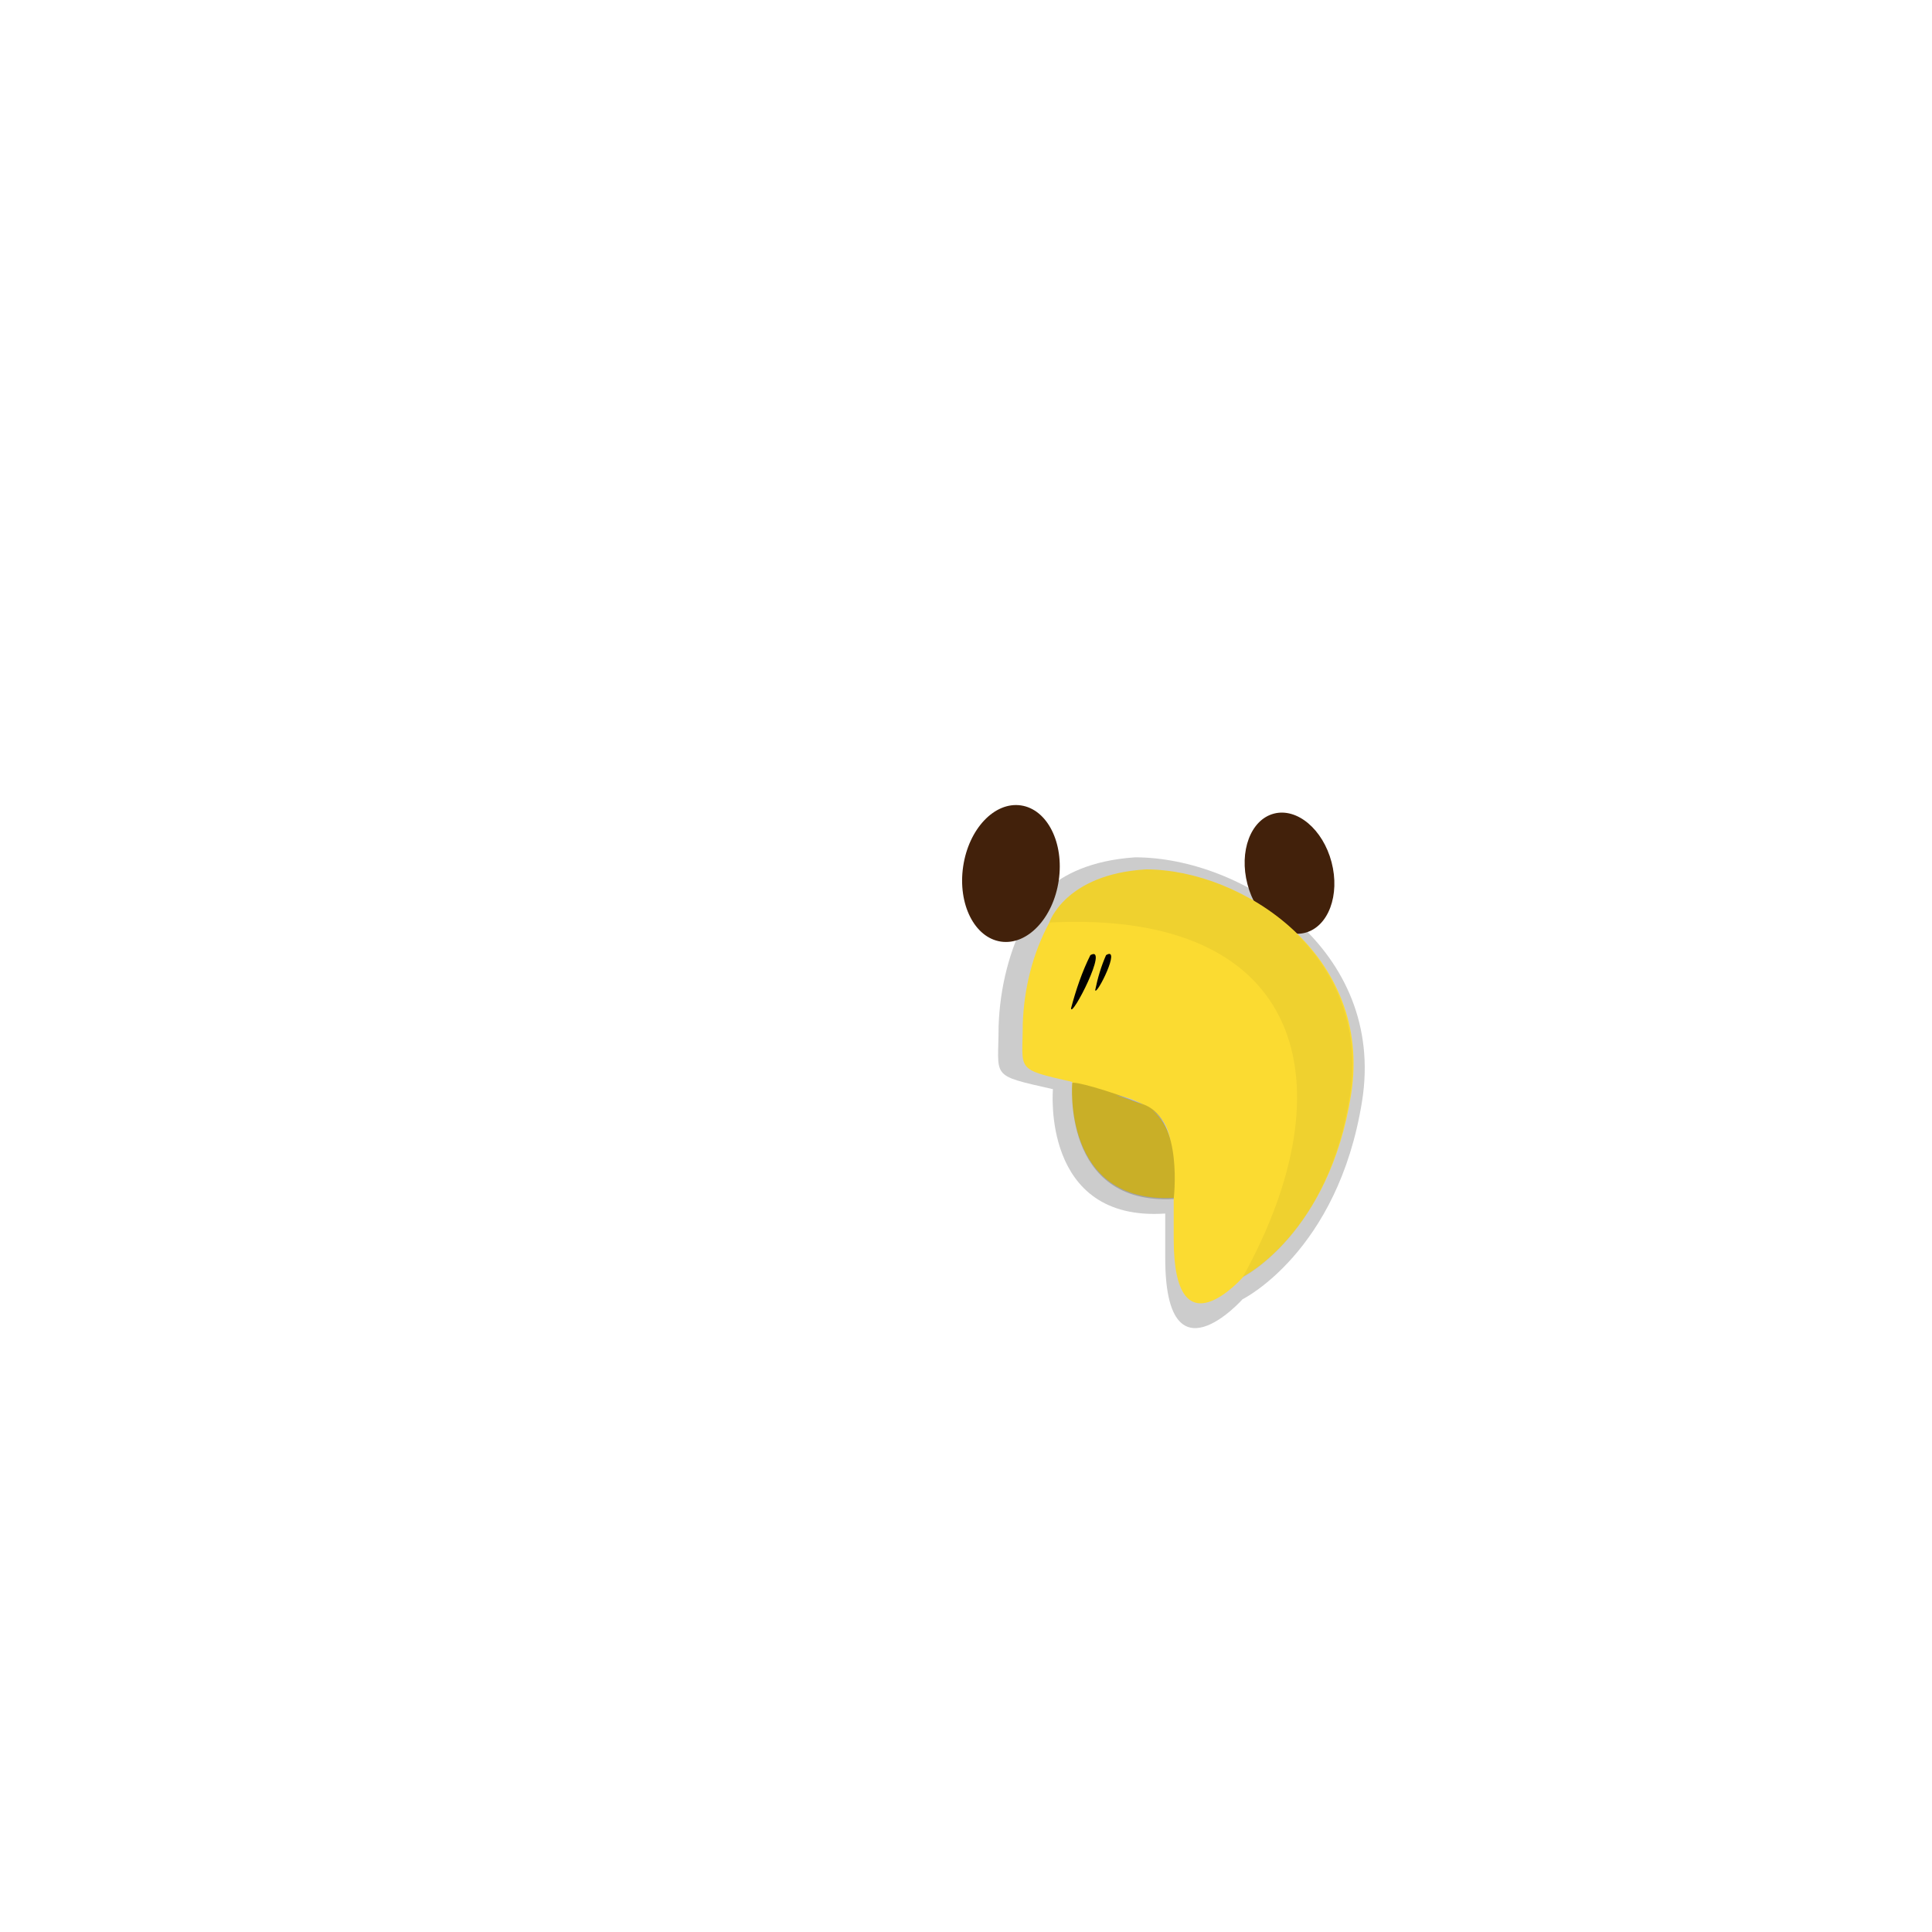
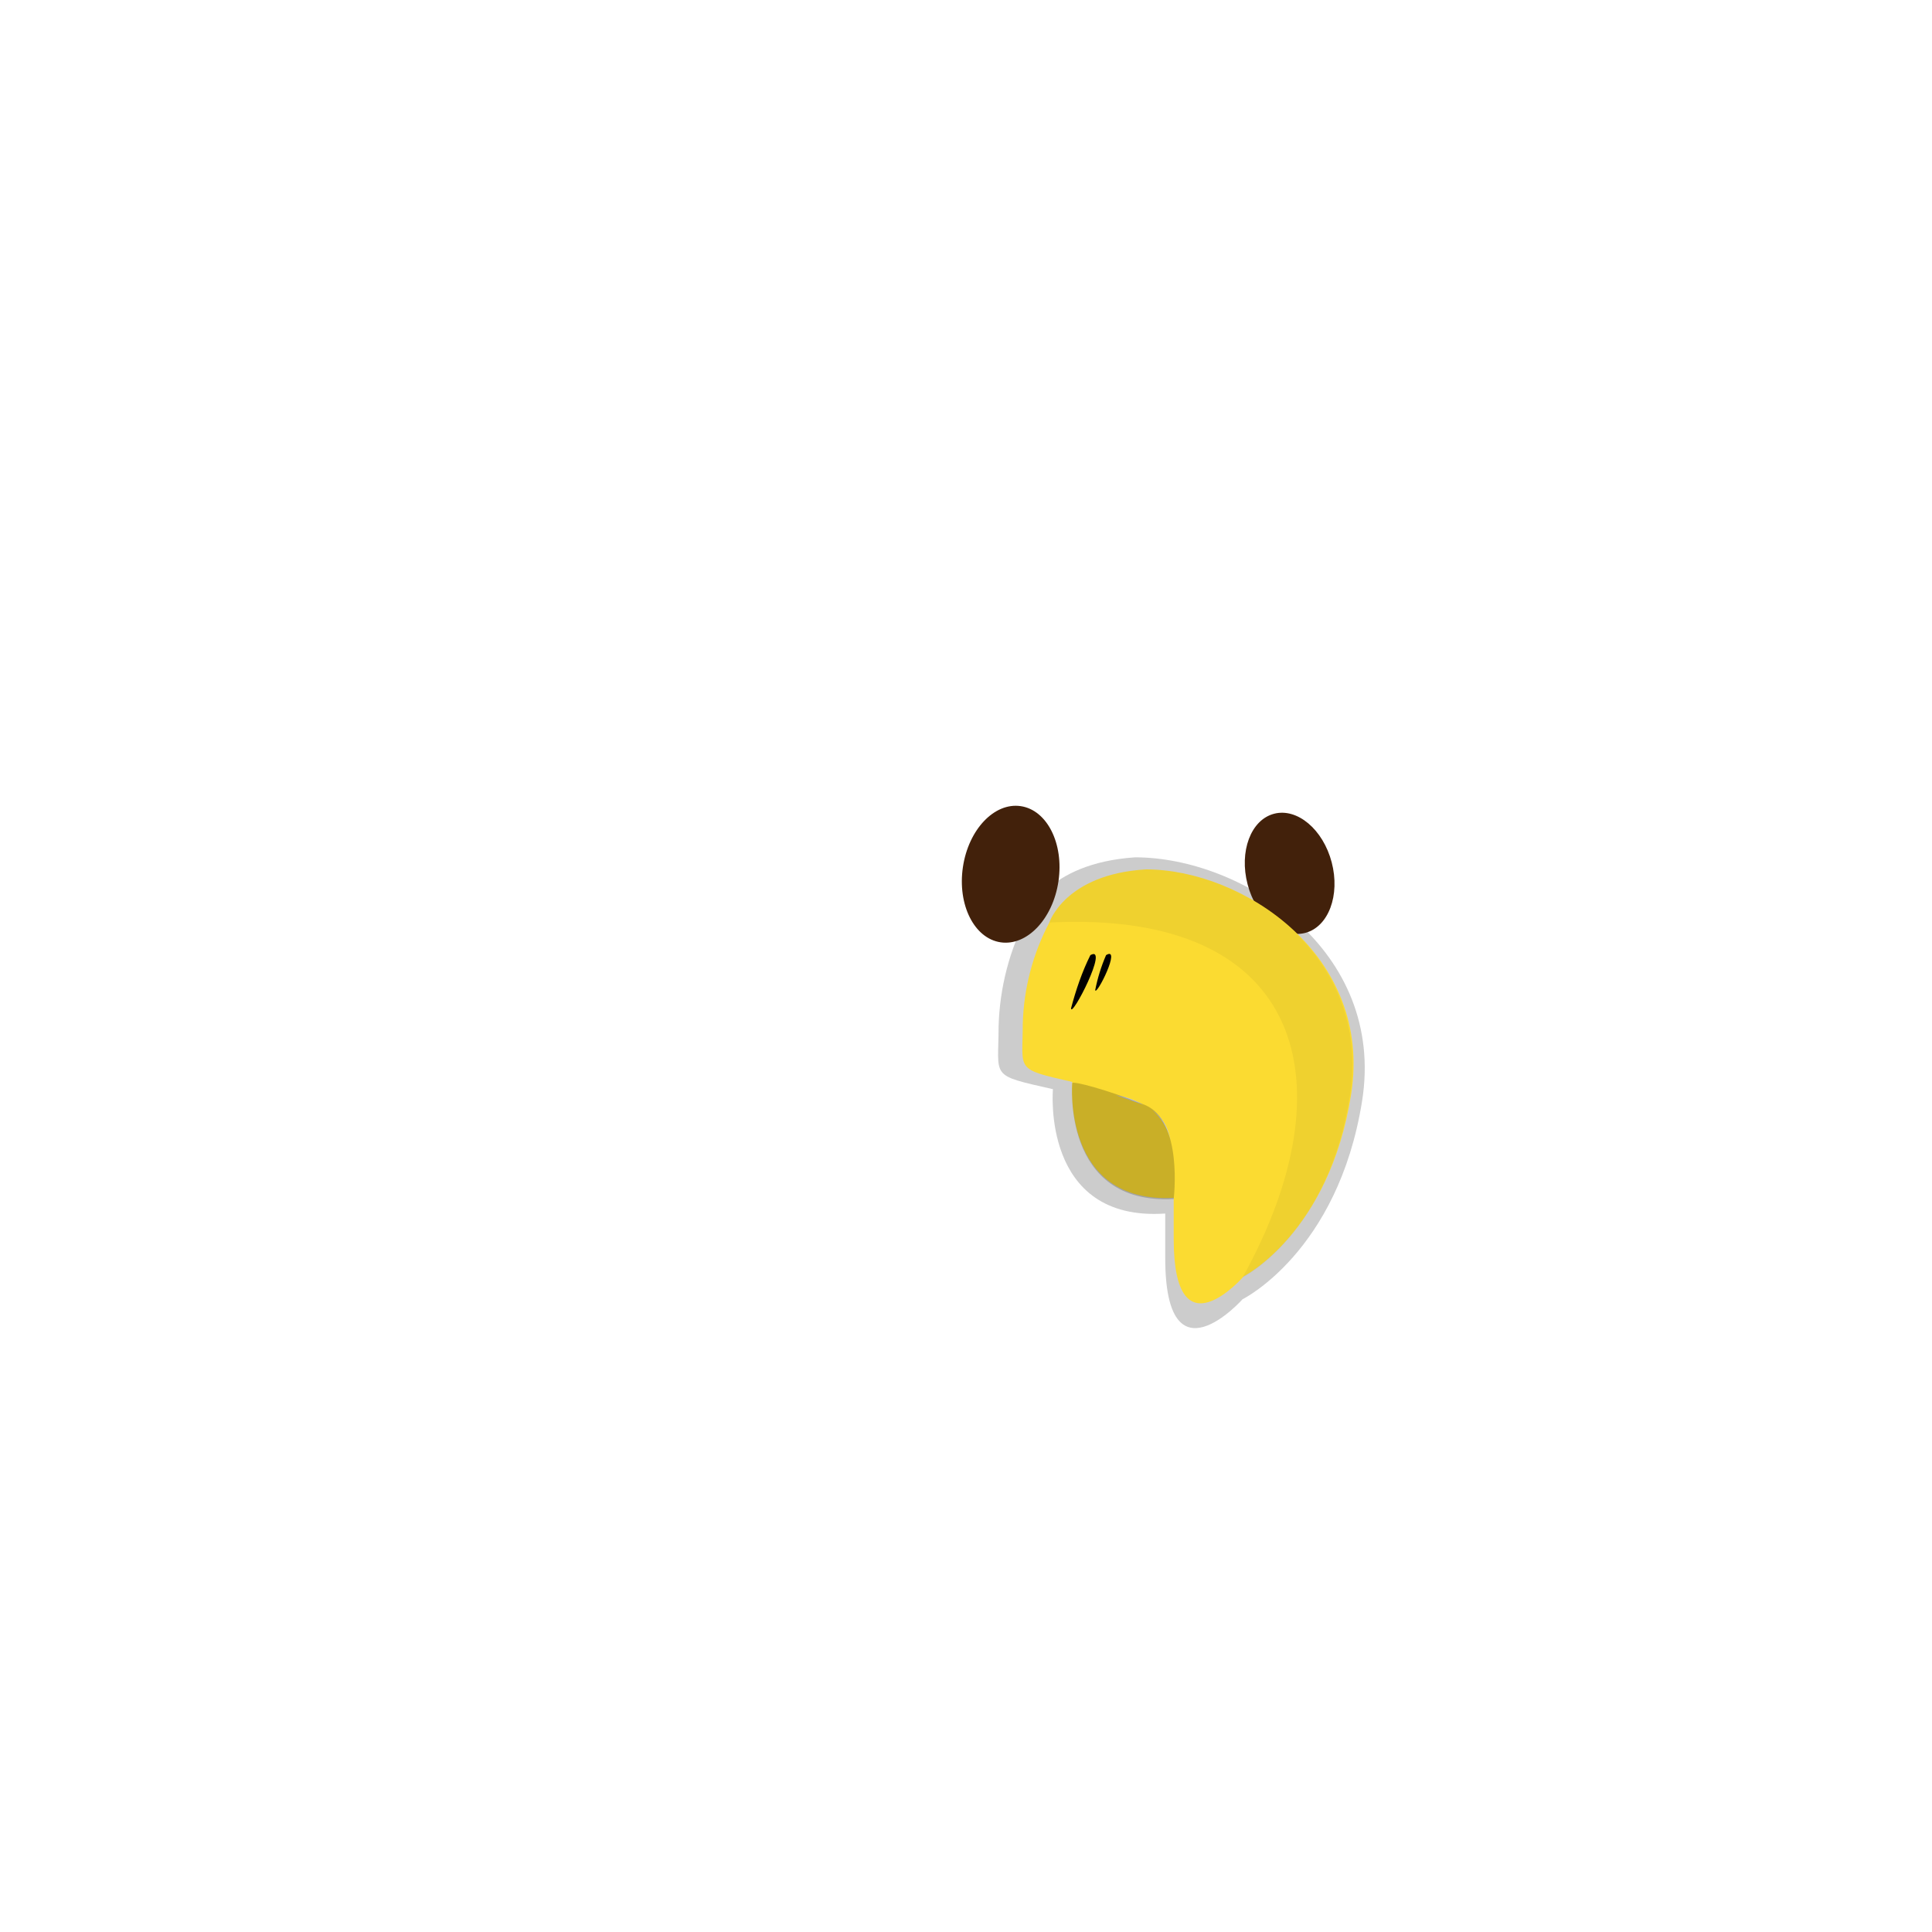
- <svg xmlns="http://www.w3.org/2000/svg" version="1.1" id="Layer_1" x="0px" y="0px" viewBox="0 0 160 160" style="enable-background:new 0 0 160 160;" xml:space="preserve">
-   <style type="text/css">
- 	.st0{opacity:0.2;}
- 	.st1{fill:#42210B;}
- 	.st2{fill:#FBDB31;}
- 	.st3{opacity:5.000000e-02;}
- </style>
-   <g class="st0">
-     <path d="M94,71c-7.4,0.5-8.9,4.8-8.9,4.8c-1.5,2.8-2.3,6-2.4,9.2c0,4.3-0.8,4,4.5,5.2c0,0-1,11,9.3,10.3c0,1.1,0,2.3,0,3.7   c0,10.6,6.4,3.4,6.4,3.4s7.9-3.9,9.9-16.4S102.9,71,94,71z M94.1,92.2c-0.1,0-0.2-0.1-0.3-0.2L94.1,92.2z M93.8,92.1   c-0.9-0.3-1.8-0.7-2.6-0.9C92.1,91.4,93,91.7,93.8,92.1L93.8,92.1z M94.6,92.5c1.2,0.8,1.7,1.9,1.9,3.8   C96.3,94.8,95.7,93.5,94.6,92.5L94.6,92.5z" />
-   </g>
-   <ellipse transform="matrix(0.9672 -0.2541 0.2541 0.9672 -14.8764 29.5239)" class="st1" cx="106.8" cy="72.3" rx="3.6" ry="5.1" />
-   <ellipse transform="matrix(0.1454 -0.9894 0.9894 0.1454 -8.054352e-02 144.6261)" class="st1" cx="83.7" cy="72.4" rx="5.7" ry="4" />
-   <path class="st2" d="M94.9,72c-6.7,0.4-8,4.4-8,4.4c-1.4,2.6-2.1,5.5-2.2,8.4c0,3.9-0.7,3.7,4.1,4.8c0,0-0.9,10.1,8.4,9.6  c0,1,0,2.1,0,3.4c0,9.8,5.8,3.1,5.8,3.1s7.1-3.6,8.9-15.1S102.9,72,94.9,72z M95,91.6c-0.1-0.1-0.2-0.1-0.3-0.2L95,91.6z M94.7,91.5  c-0.8-0.3-1.6-0.6-2.3-0.8C93.2,90.8,94,91.1,94.7,91.5L94.7,91.5z M95.4,91.9c1.1,0.8,1.5,1.8,1.7,3.5C97,94,96.4,92.8,95.4,91.9  L95.4,91.9z" />
-   <g class="st0">
-     <path d="M88.8,89.7c0,0-0.9,10.1,8.4,9.6c0,0,0.8-6.5-2.4-7.8S88.8,89.5,88.8,89.7z" />
-   </g>
-   <g class="st3">
-     <path d="M86.9,76.4c0,0,1.3-4,8-4.4c8,0,18.7,7.1,16.9,18.7s-8.9,15.1-8.9,15.1C111.8,89.8,108.1,75.3,86.9,76.4z" />
-   </g>
-   <path d="M90.3,79.1c-0.7,1.4-1.2,2.9-1.6,4.4C88.7,84.4,91.9,78.2,90.3,79.1z" />
-   <path d="M91.6,79.1C91.2,80,90.9,81,90.7,82C90.8,82.5,92.9,78.3,91.6,79.1z" />
+ <svg xmlns="http://www.w3.org/2000/svg" viewBox="0 0 160 160">
+   <path d="M94 71c-7.4.5-8.9 4.8-8.9 4.8a21 21 0 00-2.4 9.2c0 4.3-.8 4 4.5 5.2 0 0-1 11 9.3 10.3v3.7c0 10.6 6.4 3.4 6.4 3.4s7.9-3.9 9.9-16.4S102.9 71 94 71zm.1 21.2l-.3-.2.3.2zm-.3-.1l-2.6-.9c.9.2 1.8.5 2.6.9zm.8.4c1.2.8 1.7 1.9 1.9 3.8a6 6 0 00-1.9-3.8z" opacity=".2" />
+   <ellipse transform="rotate(-14.7 106.9 72.3)" cx="106.8" cy="72.3" rx="3.6" ry="5.1" fill="#42210b" />
+   <ellipse transform="rotate(-81.6 83.7 72.4)" cx="83.7" cy="72.4" rx="5.7" ry="4" fill="#42210b" />
+   <path d="M94.9 72c-6.7.4-8 4.4-8 4.4a19.1 19.1 0 00-2.2 8.4c0 3.9-.7 3.7 4.1 4.8 0 0-.9 10.1 8.4 9.6v3.4c0 9.8 5.8 3.1 5.8 3.1s7.1-3.6 8.9-15.1-9-18.6-17-18.6zm.1 19.6l-.3-.2.3.2zm-.3-.1l-2.3-.8c.8.1 1.6.4 2.3.8zm.7.4c1.1.8 1.5 1.8 1.7 3.5a5.1 5.1 0 00-1.7-3.5z" fill="#fbdb31" />
+   <path d="M88.8 89.7s-.9 10.1 8.4 9.6c0 0 .8-6.5-2.4-7.8s-6-2-6-1.8z" opacity=".2" />
+   <path d="M86.9 76.4s1.3-4 8-4.4c8 0 18.7 7.1 16.9 18.7s-8.9 15.1-8.9 15.1c8.9-16 5.2-30.5-16-29.4z" opacity=".05" />
+   <path d="M90.3 79.1c-.7 1.4-1.2 2.9-1.6 4.4 0 .9 3.2-5.3 1.6-4.4zM91.6 79.1a14 14 0 00-.9 2.9c.1.5 2.2-3.7.9-2.9z" />
</svg>
